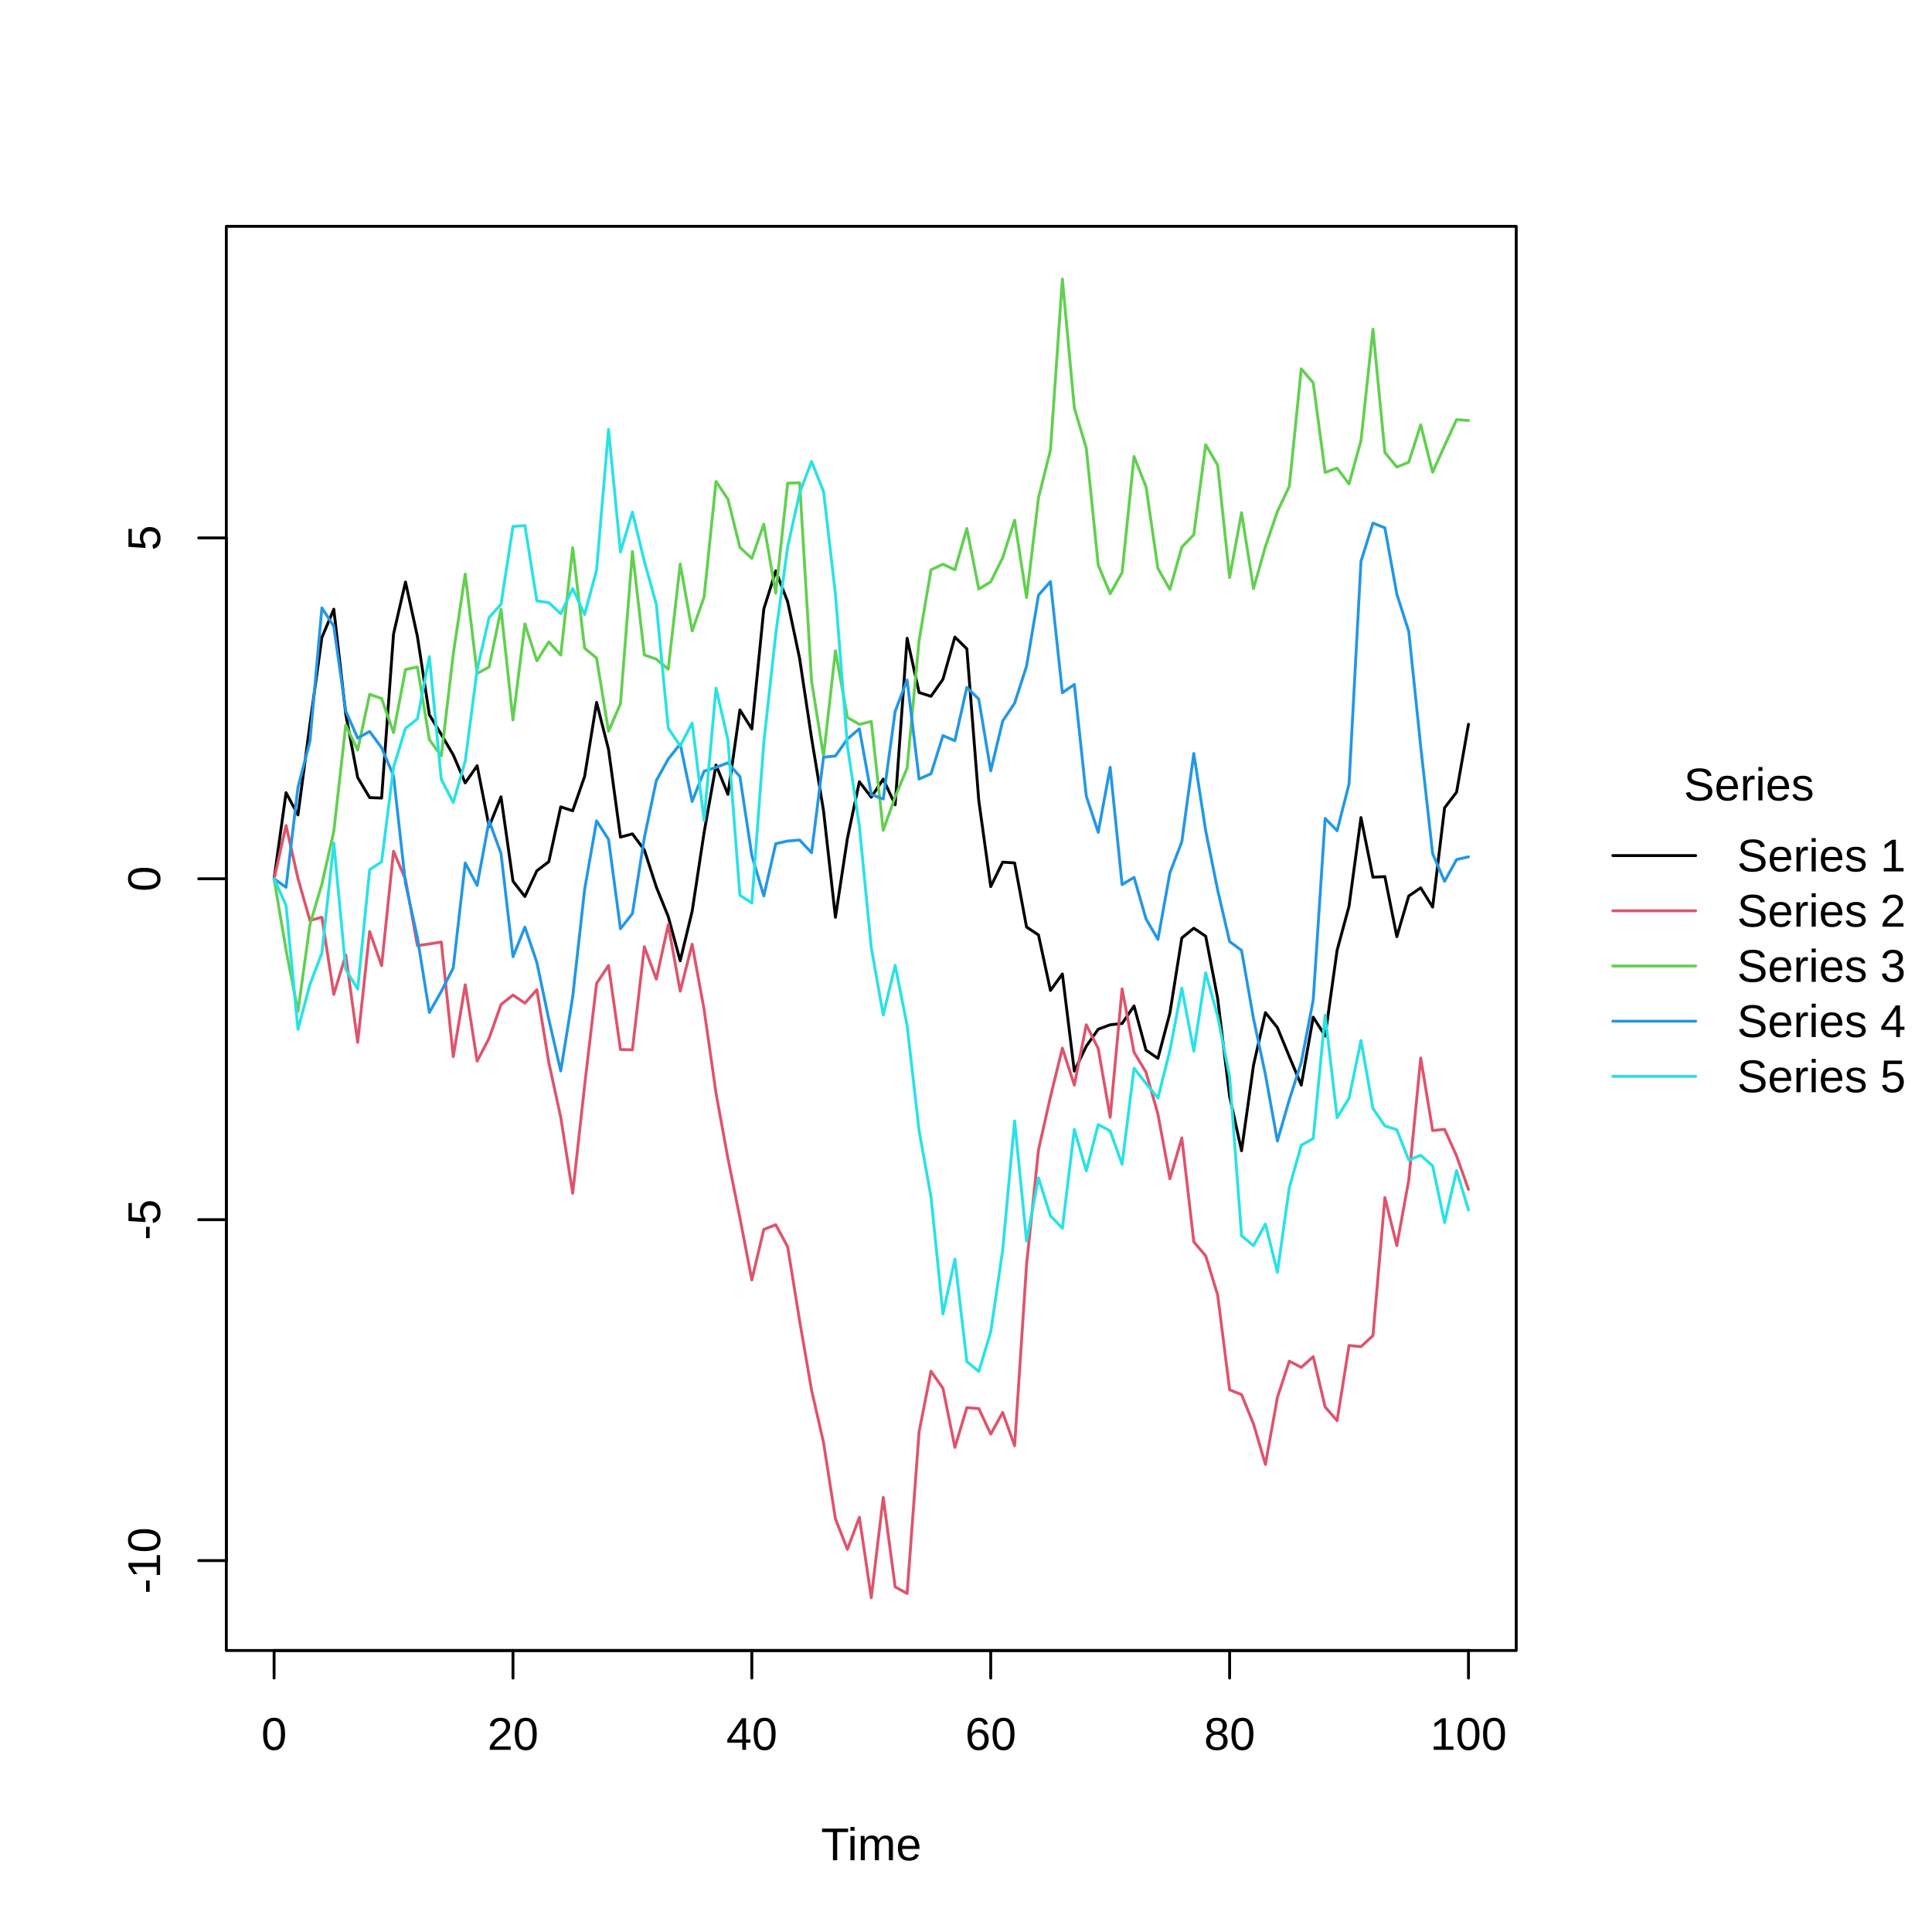
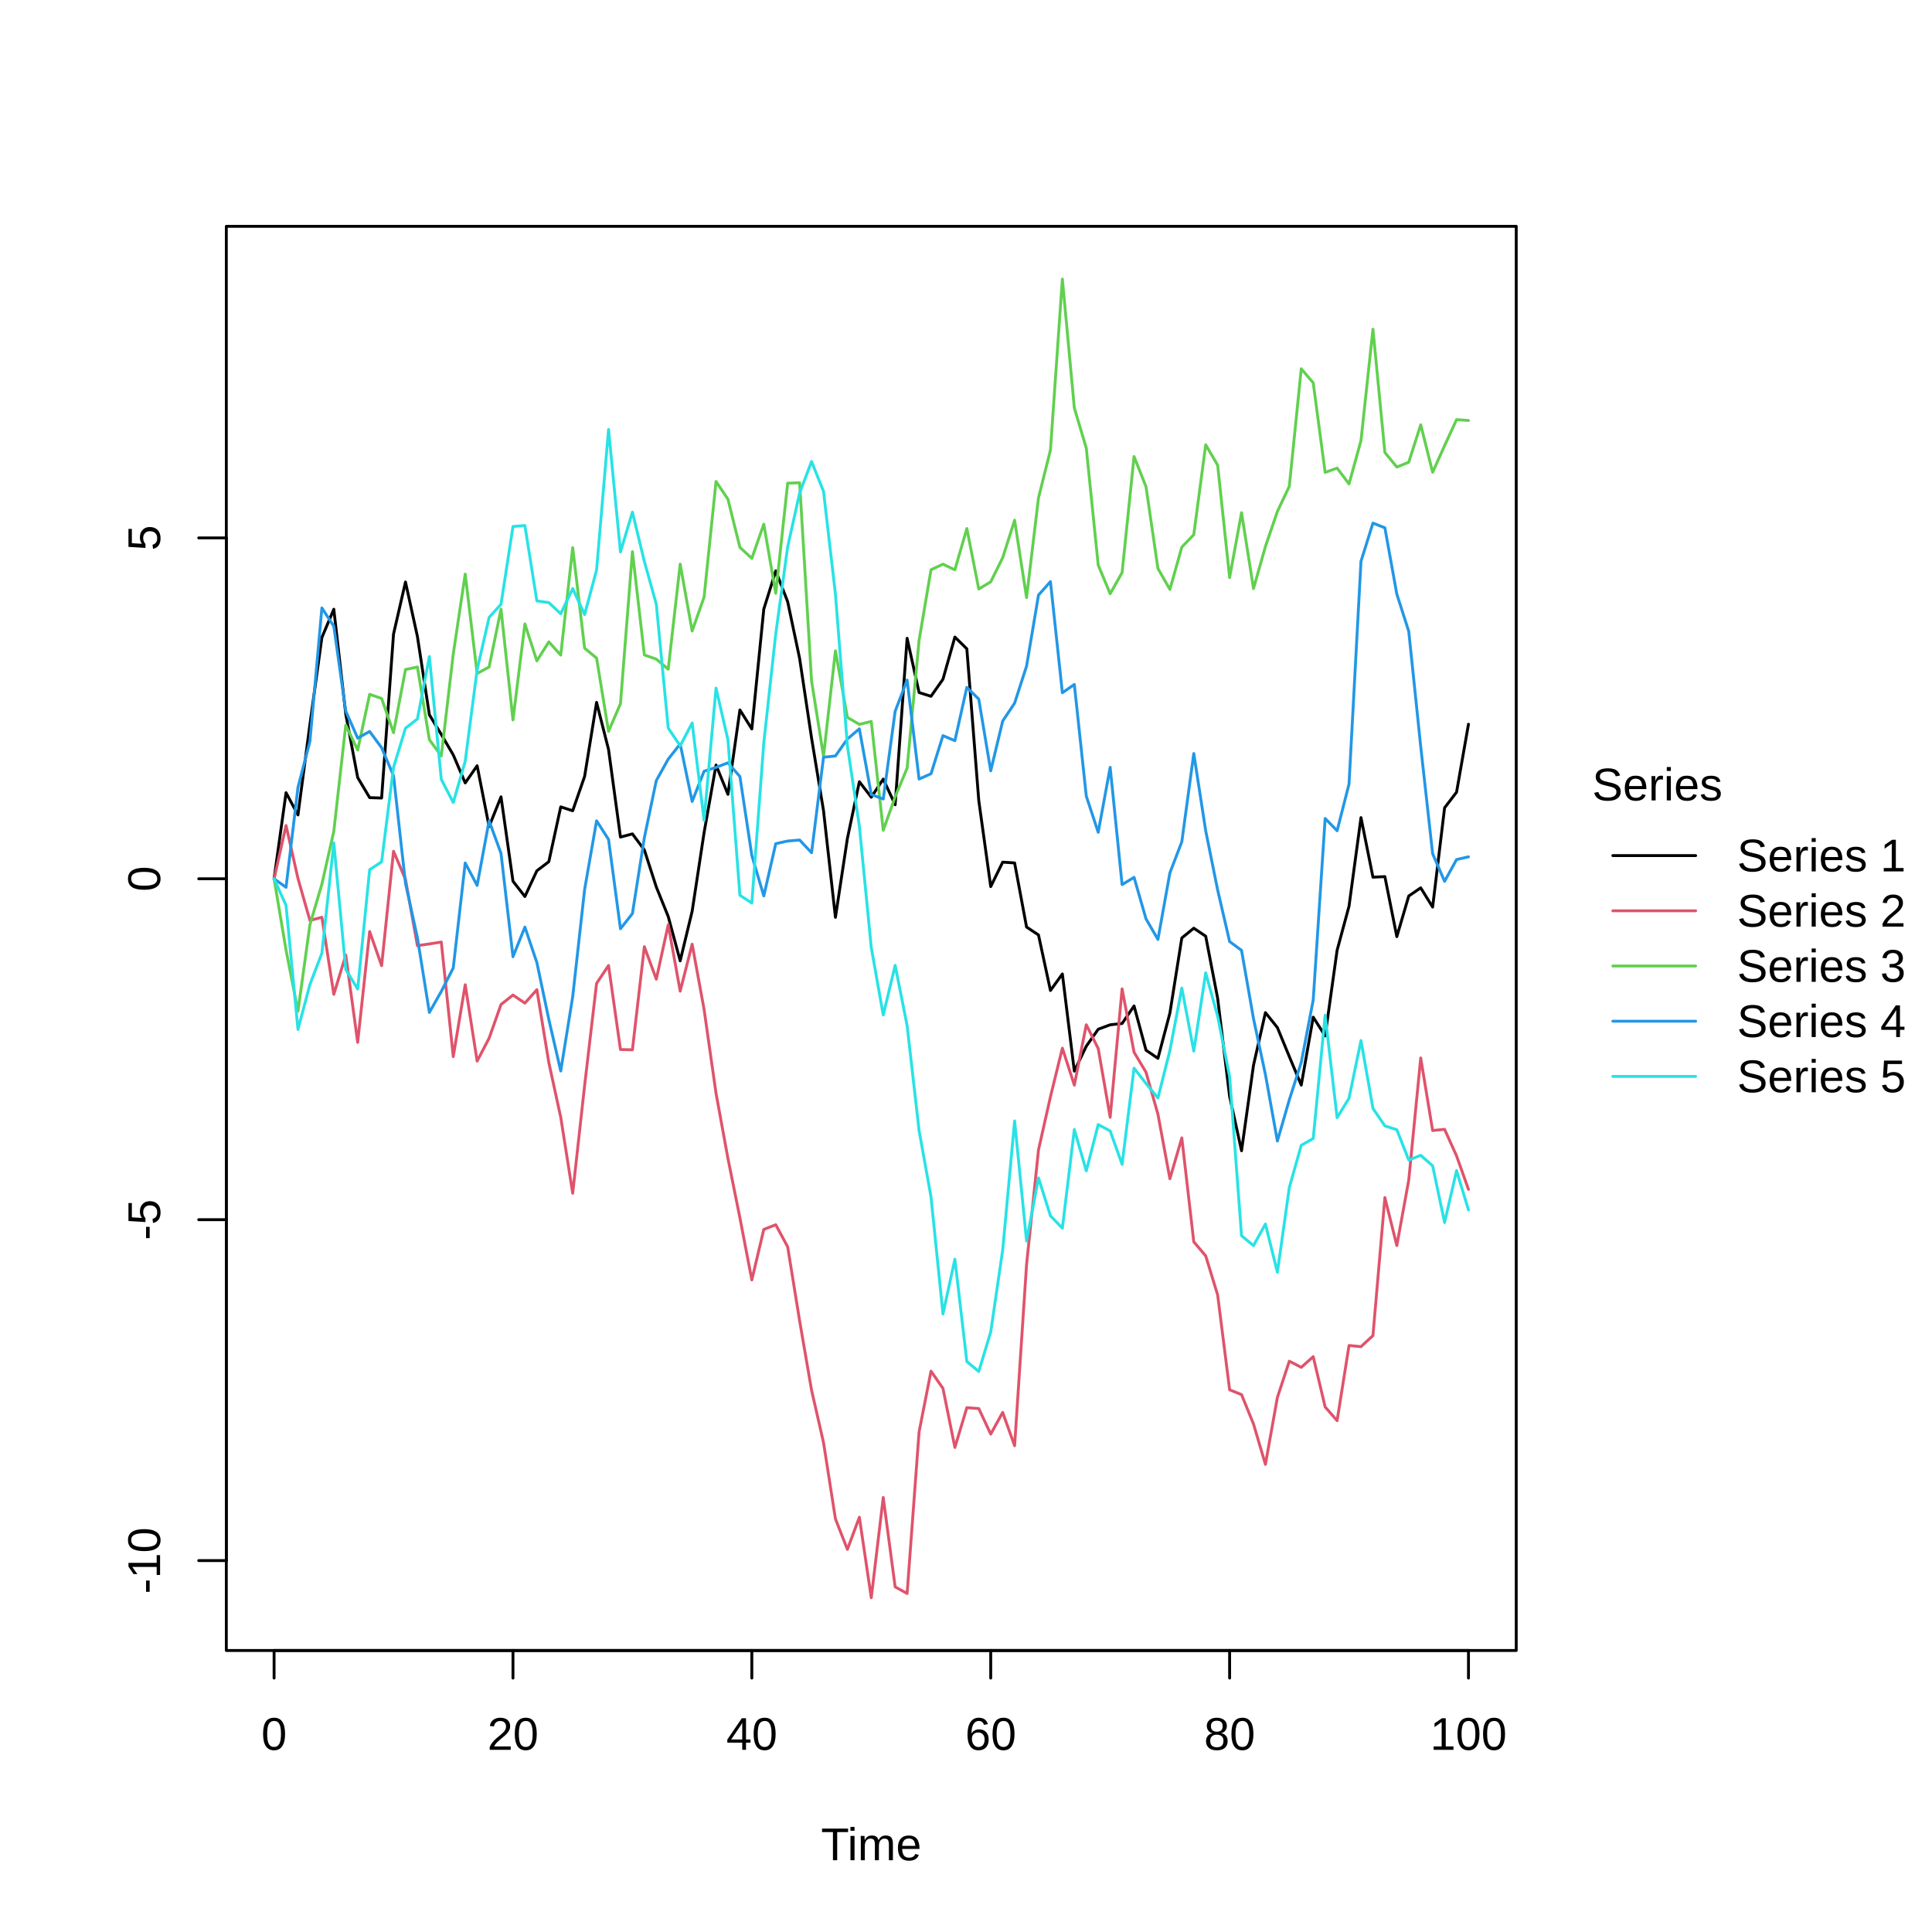
<svg xmlns="http://www.w3.org/2000/svg" width="504.00pt" height="504.00pt" viewBox="0 0 504.00 504.00">
  <g class="svglite">
    <defs>
      <style type="text/css">
    .svglite line, .svglite polyline, .svglite polygon, .svglite path, .svglite rect, .svglite circle {
      fill: none;
      stroke: #000000;
      stroke-linecap: round;
      stroke-linejoin: round;
      stroke-miterlimit: 10.00;
    }
    .svglite text {
      white-space: pre;
    }
    .svglite g.glyphgroup path {
      fill: inherit;
      stroke: none;
    }
  </style>
    </defs>
    <rect width="100%" height="100%" style="stroke: none; fill: #FFFFFF;" />
    <defs>
      <clipPath id="cpMC4wMHw1MDQuMDB8MC4wMHw1MDQuMDA=">
        <rect x="0.00" y="0.00" width="504.00" height="504.00" />
      </clipPath>
    </defs>
    <g clip-path="url(#cpMC4wMHw1MDQuMDB8MC4wMHw1MDQuMDA=)">
      <line x1="420.74" y1="223.20" x2="442.34" y2="223.20" style="stroke-width: 0.75;" />
      <line x1="420.74" y1="237.60" x2="442.34" y2="237.60" style="stroke-width: 0.75; stroke: #DF536B;" />
      <line x1="420.74" y1="252.00" x2="442.34" y2="252.00" style="stroke-width: 0.75; stroke: #61D04F;" />
      <line x1="420.74" y1="266.40" x2="442.34" y2="266.40" style="stroke-width: 0.75; stroke: #2297E6;" />
      <line x1="420.74" y1="280.80" x2="442.34" y2="280.80" style="stroke-width: 0.75; stroke: #28E2E5;" />
-       <text x="456.25" y="208.80" text-anchor="middle" style="font-size: 12.00px; font-family: &quot;Liberation Sans&quot;;" textLength="34.02px" lengthAdjust="spacingAndGlyphs">Series</text>
+       <text x="415.34" y="208.80" style="font-size: 12.00px; font-family: &quot;Liberation Sans&quot;;" textLength="34.02px" lengthAdjust="spacingAndGlyphs">Series</text>
      <text x="453.14" y="227.33" style="font-size: 12.00px; font-family: &quot;Liberation Sans&quot;;" textLength="44.02px" lengthAdjust="spacingAndGlyphs">Series 1</text>
      <text x="453.14" y="241.73" style="font-size: 12.00px; font-family: &quot;Liberation Sans&quot;;" textLength="44.02px" lengthAdjust="spacingAndGlyphs">Series 2</text>
      <text x="453.14" y="256.13" style="font-size: 12.00px; font-family: &quot;Liberation Sans&quot;;" textLength="44.02px" lengthAdjust="spacingAndGlyphs">Series 3</text>
      <text x="453.14" y="270.53" style="font-size: 12.00px; font-family: &quot;Liberation Sans&quot;;" textLength="44.02px" lengthAdjust="spacingAndGlyphs">Series 4</text>
      <text x="453.14" y="284.93" style="font-size: 12.00px; font-family: &quot;Liberation Sans&quot;;" textLength="44.02px" lengthAdjust="spacingAndGlyphs">Series 5</text>
    </g>
    <defs>
      <clipPath id="cpMC4wMHwzOTUuNTR8MC4wMHw1MDQuMDA=">
        <rect x="0.00" y="0.00" width="395.54" height="504.00" />
      </clipPath>
    </defs>
    <g clip-path="url(#cpMC4wMHwzOTUuNTR8MC4wMHw1MDQuMDA=)">
      <text x="227.29" y="485.28" text-anchor="middle" style="font-size: 12.00px; font-family: &quot;Liberation Sans&quot;;" textLength="26.23px" lengthAdjust="spacingAndGlyphs">Time</text>
    </g>
    <g clip-path="url(#cpMC4wMHw1MDQuMDB8MC4wMHw1MDQuMDA=)">
      <line x1="71.50" y1="430.56" x2="383.08" y2="430.56" style="stroke-width: 0.75;" />
      <line x1="71.50" y1="430.56" x2="71.50" y2="437.76" style="stroke-width: 0.75;" />
      <line x1="133.82" y1="430.56" x2="133.82" y2="437.76" style="stroke-width: 0.75;" />
      <line x1="196.13" y1="430.56" x2="196.13" y2="437.76" style="stroke-width: 0.75;" />
      <line x1="258.45" y1="430.56" x2="258.45" y2="437.76" style="stroke-width: 0.75;" />
      <line x1="320.77" y1="430.56" x2="320.77" y2="437.76" style="stroke-width: 0.75;" />
      <line x1="383.08" y1="430.56" x2="383.08" y2="437.76" style="stroke-width: 0.75;" />
      <text x="71.50" y="456.48" text-anchor="middle" style="font-size: 12.00px; font-family: &quot;Liberation Sans&quot;;" textLength="6.67px" lengthAdjust="spacingAndGlyphs">0</text>
      <text x="133.82" y="456.48" text-anchor="middle" style="font-size: 12.00px; font-family: &quot;Liberation Sans&quot;;" textLength="13.34px" lengthAdjust="spacingAndGlyphs">20</text>
      <text x="196.13" y="456.48" text-anchor="middle" style="font-size: 12.00px; font-family: &quot;Liberation Sans&quot;;" textLength="13.34px" lengthAdjust="spacingAndGlyphs">40</text>
      <text x="258.45" y="456.48" text-anchor="middle" style="font-size: 12.00px; font-family: &quot;Liberation Sans&quot;;" textLength="13.34px" lengthAdjust="spacingAndGlyphs">60</text>
      <text x="320.77" y="456.48" text-anchor="middle" style="font-size: 12.00px; font-family: &quot;Liberation Sans&quot;;" textLength="13.34px" lengthAdjust="spacingAndGlyphs">80</text>
      <text x="383.08" y="456.48" text-anchor="middle" style="font-size: 12.00px; font-family: &quot;Liberation Sans&quot;;" textLength="20.02px" lengthAdjust="spacingAndGlyphs">100</text>
      <line x1="59.04" y1="407.11" x2="59.04" y2="140.32" style="stroke-width: 0.75;" />
      <line x1="59.04" y1="407.11" x2="51.84" y2="407.11" style="stroke-width: 0.75;" />
      <line x1="59.04" y1="318.18" x2="51.84" y2="318.18" style="stroke-width: 0.75;" />
      <line x1="59.04" y1="229.25" x2="51.84" y2="229.25" style="stroke-width: 0.75;" />
      <line x1="59.04" y1="140.32" x2="51.84" y2="140.32" style="stroke-width: 0.75;" />
      <text transform="translate(41.76,407.11) rotate(-90)" text-anchor="middle" style="font-size: 12.00px; font-family: &quot;Liberation Sans&quot;;" textLength="17.34px" lengthAdjust="spacingAndGlyphs">-10</text>
      <text transform="translate(41.76,318.18) rotate(-90)" text-anchor="middle" style="font-size: 12.00px; font-family: &quot;Liberation Sans&quot;;" textLength="10.67px" lengthAdjust="spacingAndGlyphs">-5</text>
      <text transform="translate(41.76,229.25) rotate(-90)" text-anchor="middle" style="font-size: 12.00px; font-family: &quot;Liberation Sans&quot;;" textLength="6.67px" lengthAdjust="spacingAndGlyphs">0</text>
      <text transform="translate(41.76,140.32) rotate(-90)" text-anchor="middle" style="font-size: 12.00px; font-family: &quot;Liberation Sans&quot;;" textLength="6.67px" lengthAdjust="spacingAndGlyphs">5</text>
      <polygon points="59.04,430.56 395.54,430.56 395.54,59.04 59.04,59.04 " style="stroke-width: 0.75;" />
    </g>
    <defs>
      <clipPath id="cpNTkuMDR8Mzk1LjU0fDU5LjA0fDQzMC41Ng==">
        <rect x="59.04" y="59.04" width="336.50" height="371.52" />
      </clipPath>
    </defs>
    <g clip-path="url(#cpNTkuMDR8Mzk1LjU0fDU5LjA0fDQzMC41Ng==)">
      <polyline points="71.50,229.25 74.62,206.79 77.73,212.59 80.85,188.94 83.97,166.31 87.08,158.93 90.20,186.32 93.31,202.84 96.43,208.08 99.55,208.18 102.66,165.41 105.78,151.83 108.89,166.04 112.01,186.46 115.12,191.60 118.24,196.93 121.36,204.24 124.47,199.76 127.59,215.62 130.70,207.87 133.82,229.88 136.93,233.87 140.05,227.16 143.17,224.79 146.28,210.49 149.40,211.50 152.51,202.54 155.63,183.23 158.75,195.52 161.86,218.37 164.98,217.54 168.09,221.73 171.21,231.39 174.32,239.09 177.44,250.65 180.56,237.72 183.67,217.23 186.79,199.58 189.90,207.22 193.02,185.20 196.13,190.17 199.25,158.90 202.37,148.93 205.48,156.98 208.60,171.78 211.71,192.53 214.83,211.48 217.94,239.30 221.06,218.73 224.18,203.93 227.29,207.97 230.41,203.24 233.52,209.94 236.64,166.51 239.76,180.66 242.87,181.64 245.99,177.19 249.10,166.19 252.22,169.26 255.33,208.82 258.45,231.29 261.57,224.91 264.68,225.11 267.80,241.84 270.91,243.90 274.03,258.39 277.14,254.08 280.26,279.43 283.38,272.92 286.49,268.50 289.61,267.34 292.72,267.00 295.84,262.42 298.96,273.97 302.07,276.09 305.19,264.28 308.30,244.69 311.42,242.14 314.53,244.23 317.65,260.45 320.77,286.02 323.88,300.20 327.00,277.89 330.11,264.16 333.23,268.06 336.34,275.62 339.46,283.07 342.58,265.34 345.69,270.24 348.81,247.90 351.92,236.40 355.04,213.29 358.16,228.83 361.27,228.68 364.39,244.34 367.50,233.74 370.62,231.61 373.73,236.63 376.85,210.73 379.97,206.66 383.08,188.93 " style="stroke-width: 0.75;" />
      <polyline points="71.50,229.25 74.62,215.35 77.73,229.16 80.85,240.12 83.97,239.29 87.08,259.39 90.20,249.14 93.31,271.92 96.43,243.01 99.55,251.91 102.66,222.06 105.78,229.40 108.89,246.69 112.01,246.24 115.12,245.75 118.24,275.64 121.36,256.89 124.47,276.81 127.59,270.84 130.70,262.04 133.82,259.58 136.93,261.69 140.05,258.18 143.17,277.19 146.28,291.47 149.40,311.28 152.51,283.18 155.63,256.54 158.75,251.87 161.86,273.79 164.98,273.86 168.09,246.97 171.21,255.43 174.32,241.24 177.44,258.57 180.56,246.31 183.67,263.31 186.79,285.21 189.90,302.23 193.02,317.70 196.13,333.90 199.25,320.72 202.37,319.50 205.48,325.26 208.60,344.58 211.71,362.65 214.83,376.31 217.94,396.22 221.06,404.19 224.18,395.80 227.29,416.80 230.41,390.65 233.52,413.97 236.64,415.69 239.76,373.54 242.87,357.70 245.99,362.19 249.10,377.59 252.22,367.22 255.33,367.45 258.45,374.11 261.57,368.46 264.68,377.15 267.80,329.87 270.91,299.98 274.03,286.11 277.14,273.43 280.26,283.08 283.38,267.33 286.49,273.53 289.61,291.46 292.72,257.97 295.84,274.49 298.96,279.72 302.07,290.66 305.19,307.50 308.30,296.85 311.42,323.95 314.53,327.62 317.65,337.83 320.77,362.56 323.88,363.81 327.00,371.47 330.11,382.01 333.23,364.56 336.34,355.09 339.46,356.70 342.58,353.91 345.69,367.03 348.81,370.61 351.92,351.00 355.04,351.30 358.16,348.42 361.27,312.41 364.39,324.93 367.50,307.84 370.62,275.99 373.73,294.92 376.85,294.61 379.97,301.54 383.08,310.27 " style="stroke-width: 0.75; stroke: #DF536B;" />
      <polyline points="71.50,229.25 74.62,247.85 77.73,263.79 80.85,241.21 83.97,230.65 87.08,216.86 90.20,189.16 93.31,195.66 96.43,181.13 99.55,182.21 102.66,191.13 105.78,174.66 108.89,174.00 112.01,192.96 115.12,197.20 118.24,170.61 121.36,149.76 124.47,175.69 127.59,174.00 130.70,158.92 133.82,187.81 136.93,162.76 140.05,172.40 143.17,167.44 146.28,170.89 149.40,142.86 152.51,169.10 155.63,171.67 158.75,190.79 161.86,183.56 164.98,143.91 168.09,170.85 171.21,171.95 174.32,174.57 177.44,147.15 180.56,164.61 183.67,155.78 186.79,125.60 189.90,130.23 193.02,142.79 196.13,145.66 199.25,136.74 202.37,154.77 205.48,126.05 208.60,125.94 211.71,177.61 214.83,197.30 217.94,169.78 221.06,187.15 224.18,188.96 227.29,188.20 230.41,216.60 233.52,207.87 236.64,200.37 239.76,167.04 242.87,148.64 245.99,147.18 249.10,148.65 252.22,137.87 255.33,153.66 258.45,151.78 261.57,145.50 264.68,135.71 267.80,155.89 270.91,129.88 274.03,117.39 277.14,72.80 280.26,106.42 283.38,116.91 286.49,147.40 289.61,154.89 292.72,149.37 295.84,119.09 298.96,126.98 302.07,148.30 305.19,153.76 308.30,142.72 311.42,139.48 314.53,116.03 317.65,121.35 320.77,150.66 323.88,133.74 327.00,153.54 330.11,142.57 333.23,133.43 336.34,126.86 339.46,96.20 342.58,99.87 345.69,123.24 348.81,122.11 351.92,126.24 355.04,114.94 358.16,85.87 361.27,118.03 364.39,121.84 367.50,120.58 370.62,110.81 373.73,123.20 376.85,116.25 379.97,109.47 383.08,109.69 " style="stroke-width: 0.75; stroke: #61D04F;" />
      <polyline points="71.50,229.25 74.62,231.47 77.73,205.38 80.85,193.39 83.97,158.59 87.08,163.38 90.20,185.51 93.31,192.55 96.43,190.82 99.55,195.06 102.66,202.38 105.78,230.44 108.89,244.62 112.01,264.12 115.12,258.63 118.24,252.50 121.36,225.12 124.47,230.98 127.59,214.11 130.70,222.63 133.82,249.58 136.93,241.85 140.05,251.09 143.17,265.93 146.28,279.39 149.40,260.01 152.51,232.04 155.63,214.13 158.75,218.98 161.86,242.28 164.98,238.32 168.09,218.52 171.21,203.62 174.32,198.03 177.44,194.08 180.56,209.08 183.67,201.19 186.79,200.19 189.90,198.99 193.02,202.58 196.13,223.17 199.25,233.72 202.37,220.09 205.48,219.40 208.60,219.14 211.71,222.45 214.83,197.54 217.94,197.21 221.06,192.78 224.18,190.13 227.29,207.26 230.41,208.44 233.52,185.55 236.64,177.40 239.76,203.23 242.87,201.85 245.99,191.90 249.10,193.23 252.22,179.31 255.33,182.38 258.45,201.08 261.57,188.10 264.68,183.43 267.80,173.76 270.91,155.24 274.03,151.73 277.14,180.72 280.26,178.56 283.38,207.69 286.49,217.13 289.61,200.17 292.72,230.77 295.84,228.88 298.96,239.71 302.07,245.07 305.19,227.70 308.30,219.59 311.42,196.57 314.53,216.72 317.65,232.19 320.77,245.62 323.88,247.92 327.00,265.74 330.11,280.32 333.23,297.66 336.34,286.91 339.46,277.15 342.58,260.85 345.69,213.51 348.81,216.71 351.92,204.53 355.04,146.43 358.16,136.46 361.27,137.69 364.39,154.99 367.50,164.71 370.62,194.74 373.73,222.71 376.85,229.91 379.97,224.23 383.08,223.52 " style="stroke-width: 0.75; stroke: #2297E6;" />
      <polyline points="71.50,229.25 74.62,236.19 77.73,268.55 80.85,256.82 83.97,248.65 87.08,219.89 90.20,252.91 93.31,258.01 96.43,226.88 99.55,224.81 102.66,200.19 105.78,189.97 108.89,187.55 112.01,171.28 115.12,203.31 118.24,209.36 121.36,198.58 124.47,174.72 127.59,161.08 130.70,157.63 133.82,137.34 136.93,137.10 140.05,156.76 143.17,157.20 146.28,160.11 149.40,153.53 152.51,160.31 155.63,148.69 158.75,112.03 161.86,143.98 164.98,133.60 168.09,146.45 171.21,157.64 174.32,189.95 177.44,194.56 180.56,188.61 183.67,213.99 186.79,179.51 189.90,193.02 193.02,233.55 196.13,235.58 199.25,193.75 202.37,165.35 205.48,142.63 208.60,128.60 211.71,120.39 214.83,128.18 217.94,155.00 221.06,194.54 224.18,215.50 227.29,247.21 230.41,264.78 233.52,251.83 236.64,267.56 239.76,294.93 242.87,312.22 245.99,342.78 249.10,328.48 252.22,355.19 255.33,357.78 258.45,347.47 261.57,326.10 264.68,292.42 267.80,323.73 270.91,307.28 274.03,317.18 277.14,320.39 280.26,294.65 283.38,305.45 286.49,293.36 289.61,295.03 292.72,303.74 295.84,278.65 298.96,282.65 302.07,286.43 305.19,274.04 308.30,257.76 311.42,274.19 314.53,253.79 317.65,265.10 320.77,280.86 323.88,322.36 327.00,324.95 330.11,319.31 333.23,331.90 336.34,309.80 339.46,298.77 342.58,297.00 345.69,264.84 348.81,291.57 351.92,286.48 355.04,271.44 358.16,289.15 361.27,293.71 364.39,294.71 367.50,302.62 370.62,301.38 373.73,304.13 376.85,318.92 379.97,305.37 383.08,315.63 " style="stroke-width: 0.75; stroke: #28E2E5;" />
    </g>
  </g>
</svg>
